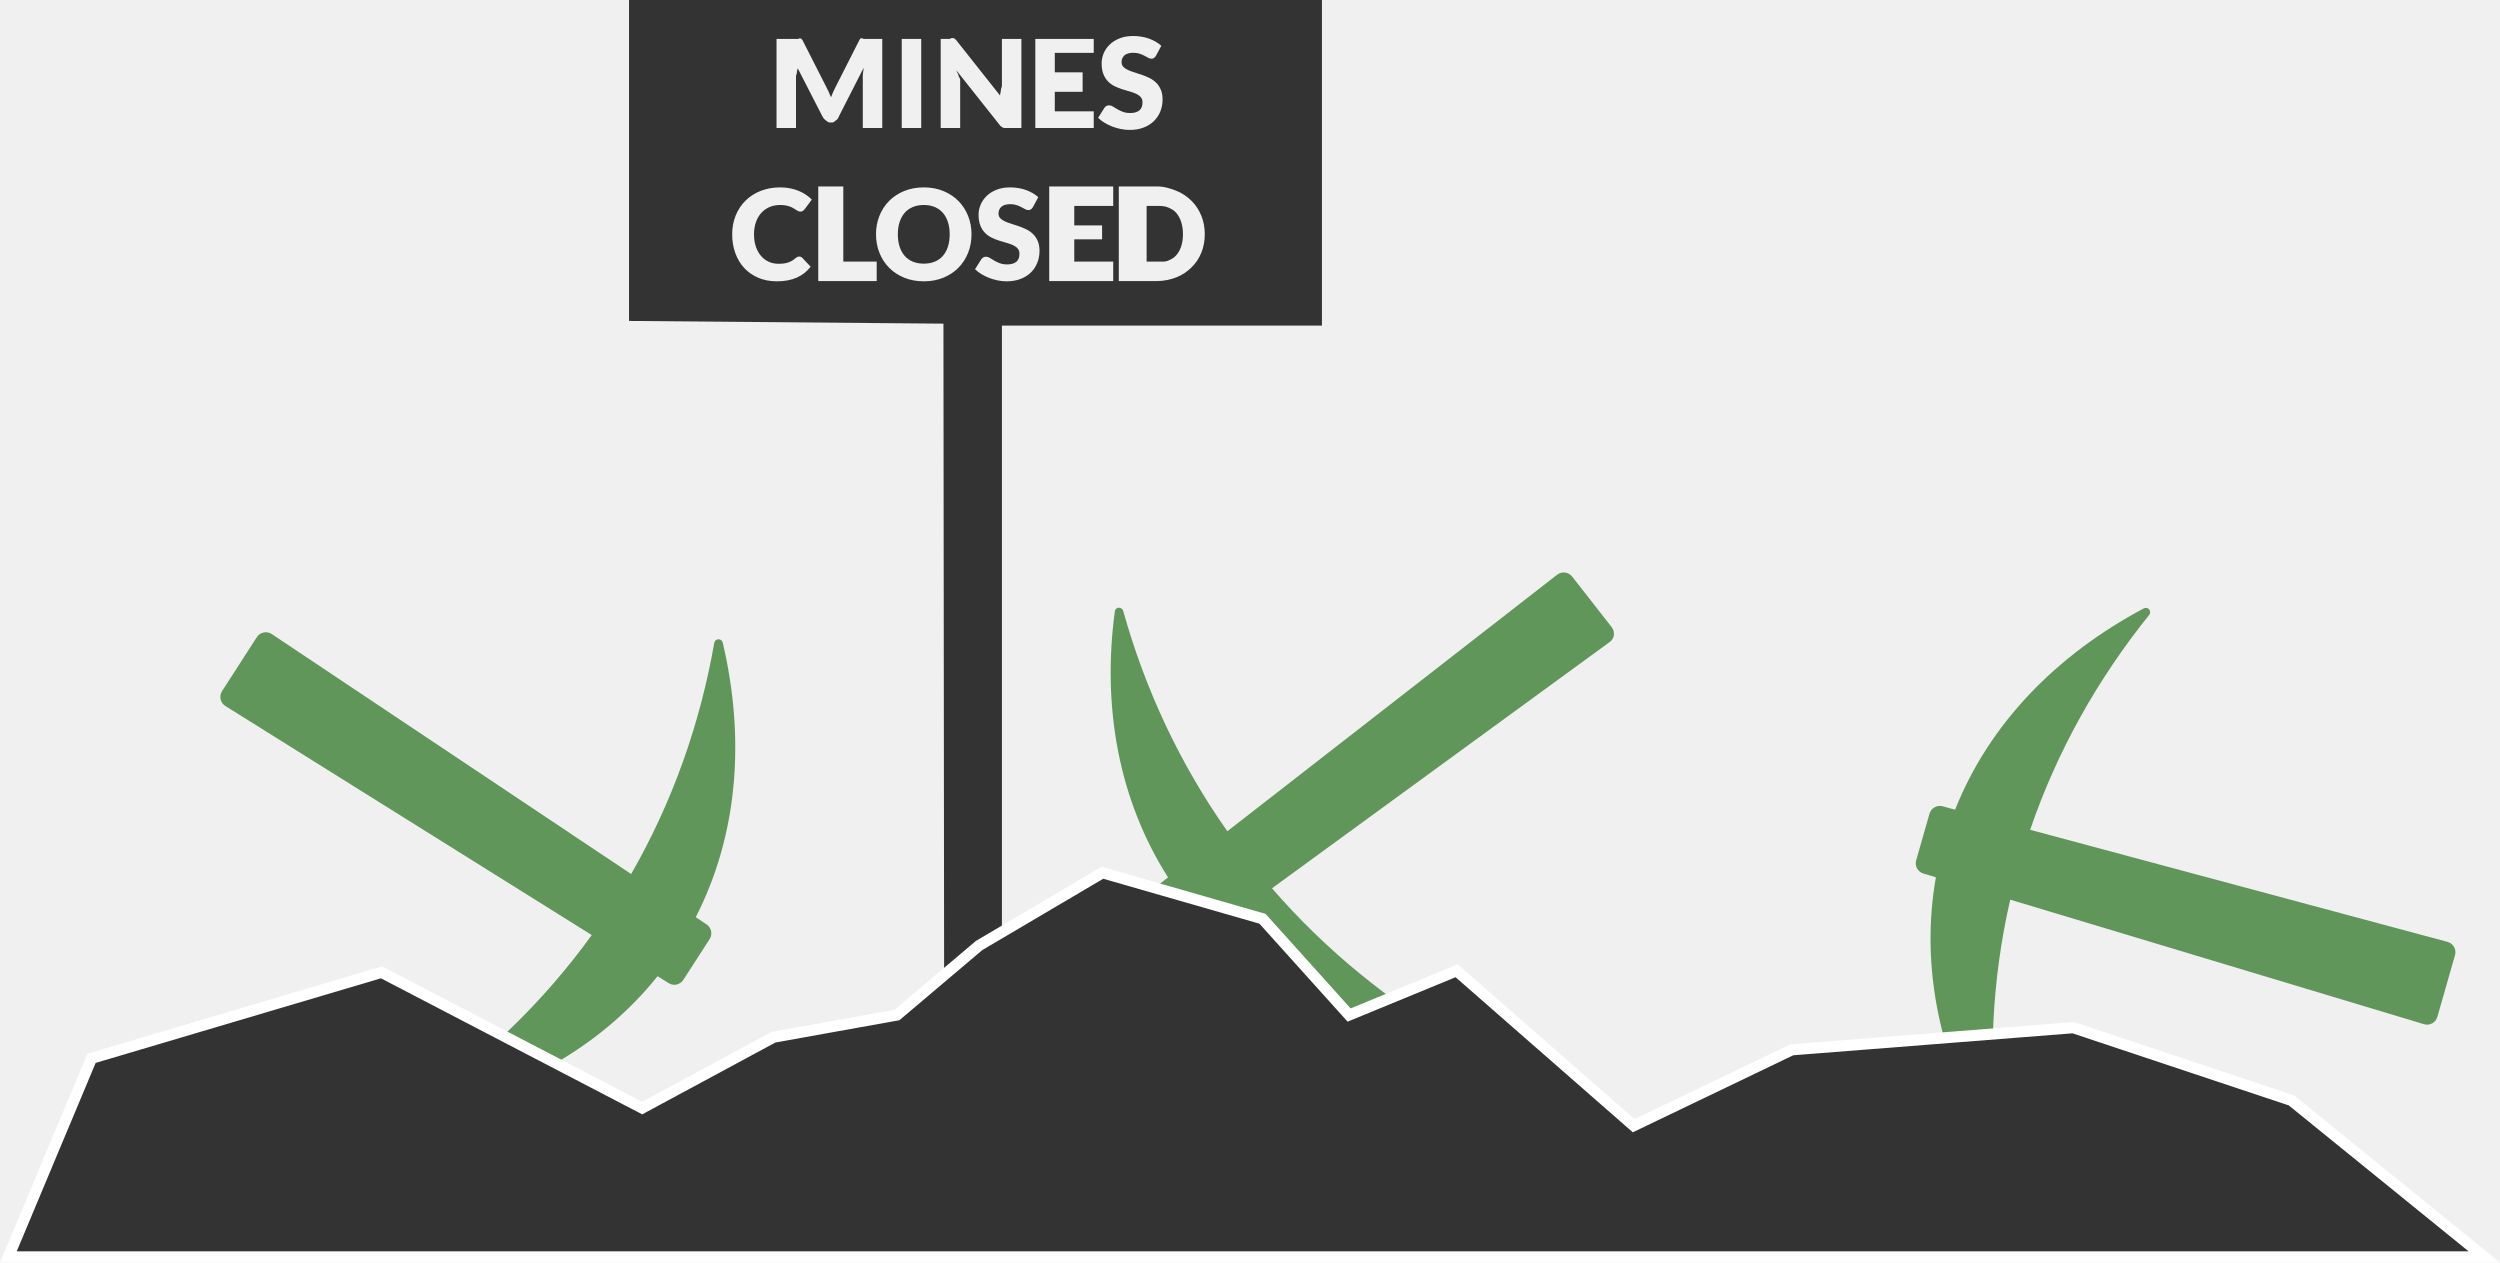
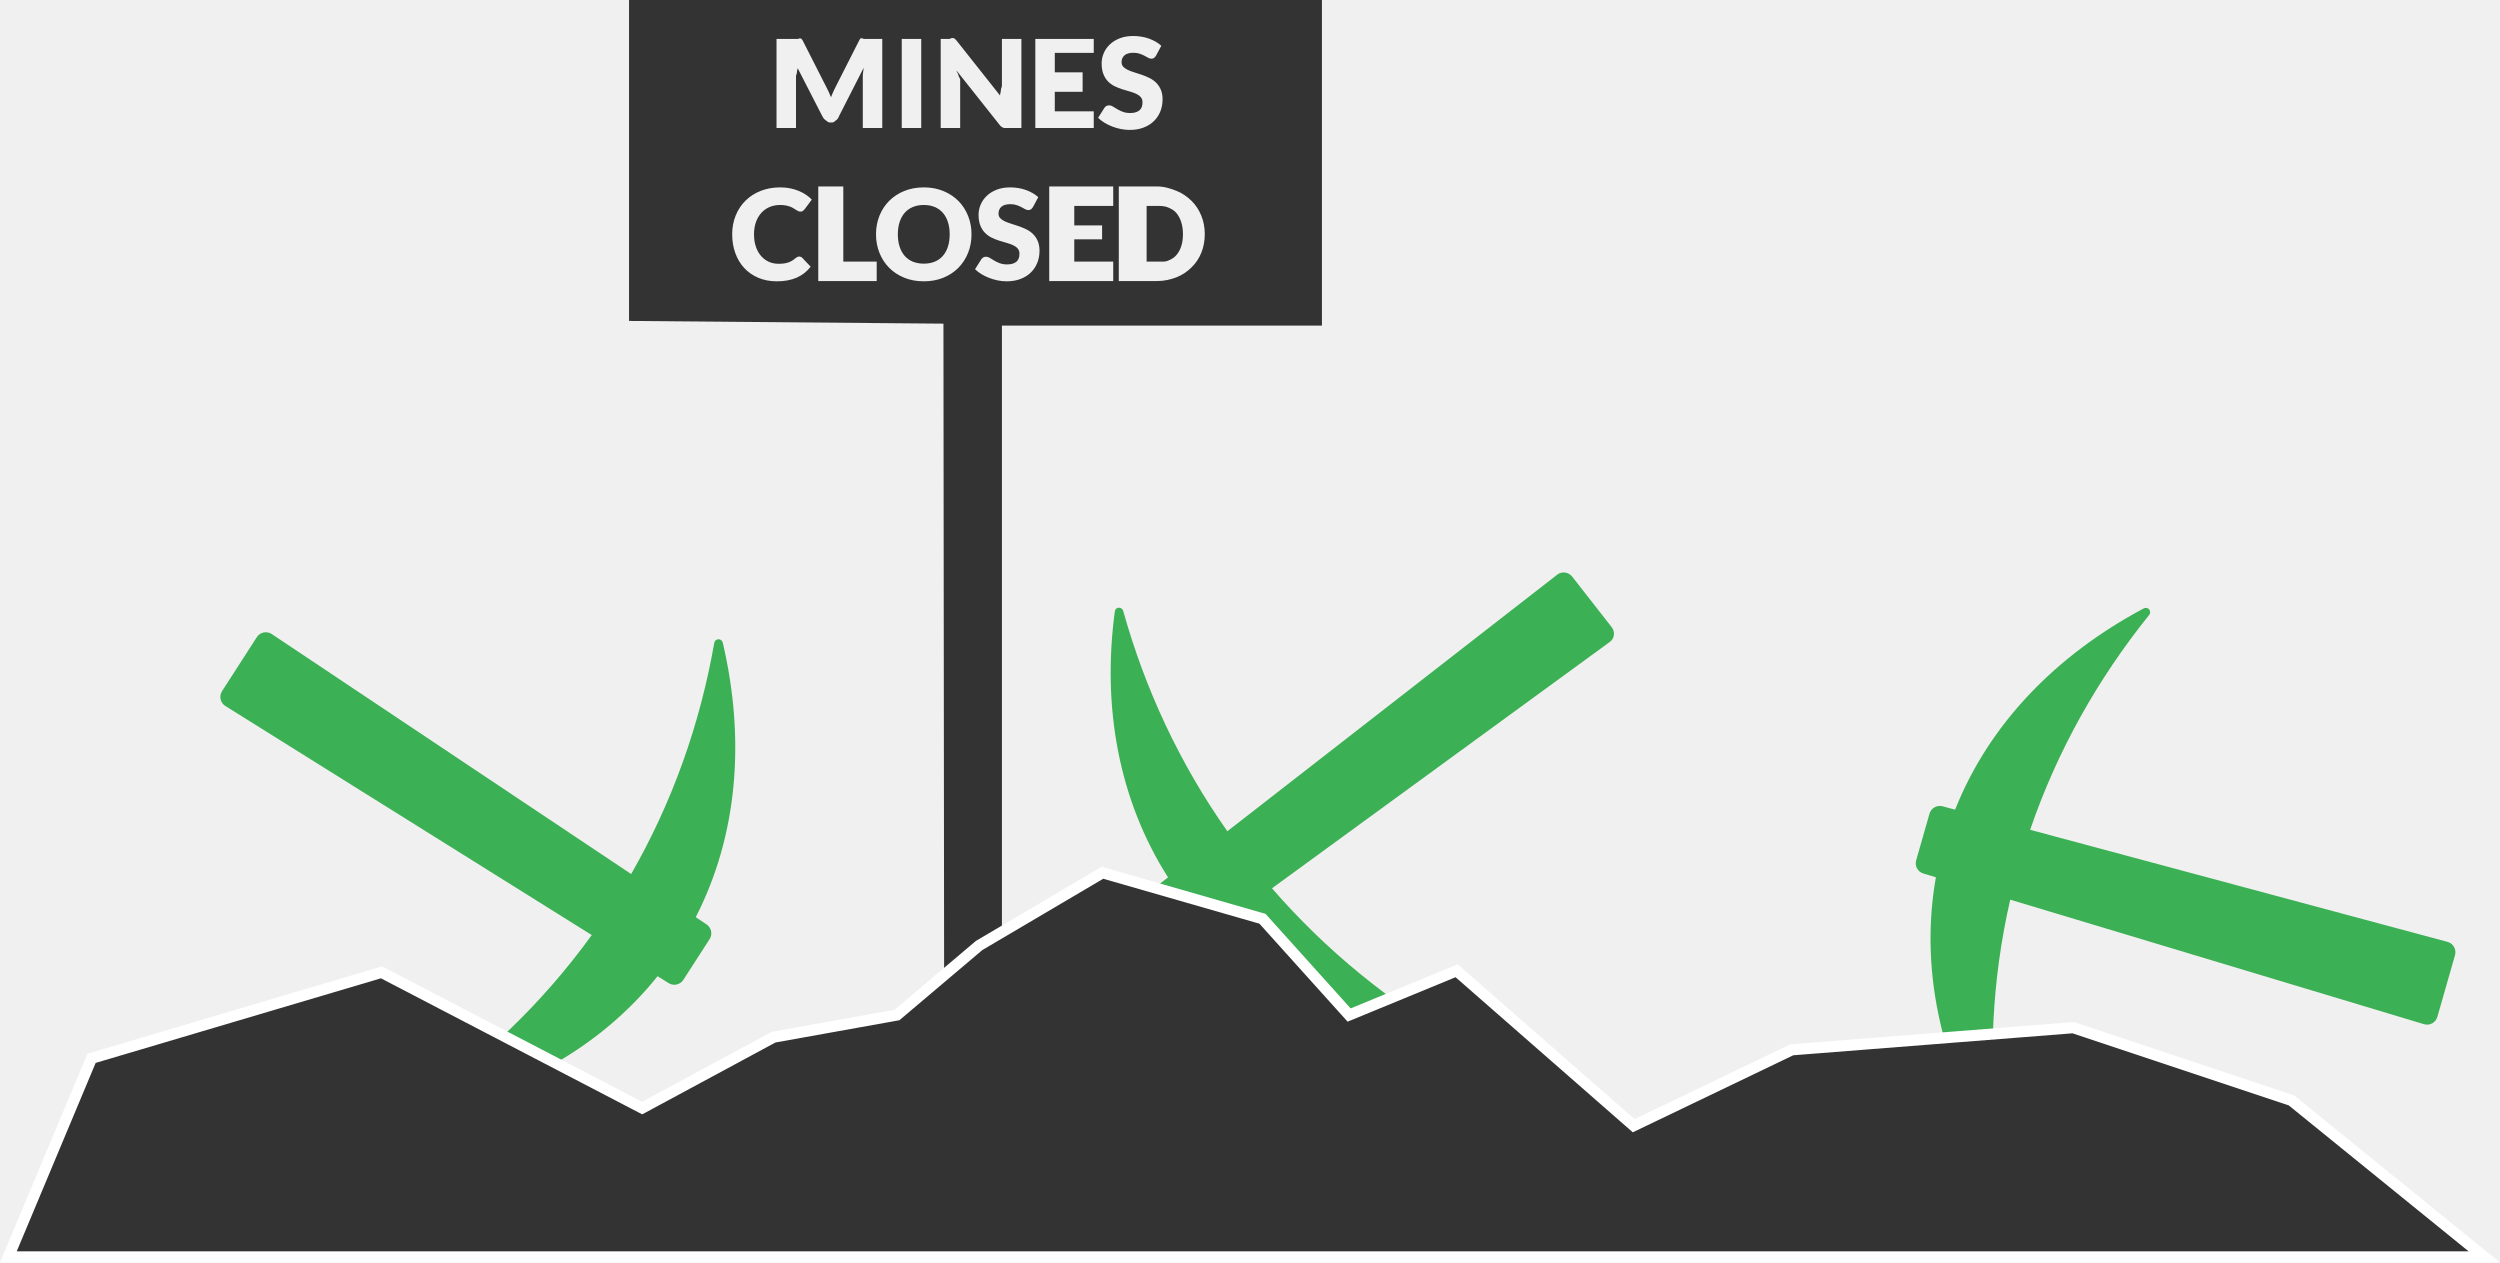
- <svg xmlns="http://www.w3.org/2000/svg" version="1.1" baseProfile="tiny" id="Layer_1" x="0px" y="0px" viewBox="0 0 898.426 453.702" xml:space="preserve">
-   <g>
-     <path fill="#333333" d="M422.657,76.444c-0.792-0.915-1.764-1.417-2.913-1.908c-1.146-0.491-2.454-0.536-3.92-0.536h-3.764v20   h3.764c1.466,0,2.773,0.174,3.92-0.317c1.149-0.49,2.121-0.983,2.913-1.897c0.794-0.915,1.404-1.925,1.826-3.24   c0.423-1.314,0.634-2.742,0.634-4.39c0-1.632-0.211-3.08-0.634-4.395C424.061,78.446,423.451,77.358,422.657,76.444z" />
-     <path fill="#333333" d="M226.06,0v115.335l112.985,0.976L339.332,393h20.729V117h115V0H226.06z M372.06,14h21v5h-14v7h10v7h-10v7   h14v6h-21V14z M338.06,14h3.114c0.333,0,0.613-0.335,0.839-0.305c0.227,0.029,0.431-0.088,0.612-0.006   c0.182,0.084,0.355,0.114,0.522,0.265c0.166,0.152,0.354,0.312,0.566,0.569L359.4,34.336c-0.06-0.634,0.315-1.262,0.284-1.859   c-0.03-0.597,0.376-1.169,0.376-1.699V14h7v32h-5.075c-0.59,0-1.089,0.074-1.497-0.109c-0.407-0.18-0.802-0.43-1.178-0.915   l-15.574-19.635c0.045,0.575,0.666,1.158,0.695,1.709c0.03,0.552,0.628,1.089,0.628,1.573V46h-7V14z M324.06,14h7v32h-7V14z    M279.06,14h6.849c0.333,0,0.624,0,0.873,0c0.249,0,0.472-0.301,0.669-0.226c0.196,0.076,0.374,0.024,0.532,0.183   c0.159,0.159,0.313,0.297,0.465,0.584l8.501,16.728c0.302,0.575,0.592,1.151,0.872,1.771c0.28,0.62,0.548,1.245,0.806,1.895   c0.256-0.665,0.528-1.317,0.816-1.945c0.287-0.627,0.582-1.239,0.884-1.83l8.478-16.702c0.151-0.288,0.306-0.511,0.464-0.67   c0.158-0.158,0.336,0.062,0.533-0.014c0.196-0.076,0.419,0.225,0.669,0.225c0.249,0,0.54,0,0.873,0h5.717v32h-7V27.332   c0-0.921,0.234-1.919,0.324-2.992l-8.656,16.979c-0.272,0.529-0.592,1.466-1.053,1.737c-0.461,0.272-0.939,0.944-1.528,0.944   h-1.042c-0.59,0-1.115-0.672-1.575-0.944c-0.462-0.271-0.828-0.939-1.1-1.469l-8.796-17.136c0.061,0.529-0.272,0.987-0.242,1.508   c0.03,0.521-0.333,0.935-0.333,1.372V46h-7V14z M271.662,88.719c0.461,1.315,1.089,2.422,1.882,3.321   c0.792,0.899,1.719,1.583,2.776,2.051c1.058,0.468,2.192,0.703,3.401,0.703c0.694,0,1.33-0.035,1.903-0.102   c0.574-0.068,1.107-0.186,1.599-0.352c0.491-0.167,0.959-0.382,1.406-0.646c0.444-0.265,0.895-0.593,1.348-0.986   c0.181-0.151,0.377-0.276,0.589-0.374c0.212-0.098,0.431-0.147,0.658-0.147c0.182,0,0.363,0.034,0.544,0.102   c0.181,0.068,0.355,0.185,0.521,0.351l3.038,3.196c-1.331,1.738-2.996,3.049-4.999,3.933c-2.002,0.884-4.371,1.327-7.106,1.327   c-2.509,0-4.757-0.427-6.744-1.281c-1.987-0.853-3.672-2.032-5.055-3.536c-1.383-1.504-2.445-3.288-3.186-5.35   c-0.74-2.063-1.11-4.304-1.11-6.722c0-2.463,0.422-4.727,1.27-6.79c0.846-2.063,2.029-3.842,3.547-5.338   c1.52-1.497,3.336-2.66,5.452-3.491c2.115-0.832,4.451-1.248,7.005-1.248c1.238,0,2.406,0.11,3.502,0.329   c1.095,0.219,2.12,0.522,3.071,0.906c0.952,0.386,1.829,0.848,2.629,1.384c0.802,0.537,1.511,1.13,2.131,1.779l-2.584,3.468   c-0.166,0.212-0.363,0.404-0.589,0.578c-0.227,0.174-0.543,0.261-0.952,0.261c-0.272,0-0.53-0.061-0.771-0.182   c-0.242-0.121-0.499-0.269-0.771-0.442c-0.271-0.173-0.57-0.363-0.895-0.566c-0.325-0.205-0.71-0.393-1.156-0.567   c-0.446-0.173-0.967-0.321-1.563-0.441c-0.598-0.121-1.296-0.182-2.098-0.182c-1.39,0-2.66,0.247-3.808,0.737   c-1.149,0.492-2.135,1.194-2.958,2.108c-0.824,0.915-1.467,2.021-1.928,3.321c-0.461,1.3-0.691,2.758-0.691,4.375   C270.97,85.9,271.201,87.404,271.662,88.719z M315.06,101h-21V67h9v27h12V101z M347.897,90.873   c-0.823,2.056-1.983,3.842-3.479,5.361c-1.497,1.519-3.299,2.709-5.407,3.571c-2.108,0.861-4.447,1.292-7.016,1.292   s-4.912-0.431-7.028-1.292c-2.116-0.862-3.924-2.052-5.429-3.571c-1.503-1.519-2.667-3.305-3.49-5.361   c-0.825-2.055-1.236-4.276-1.236-6.665c0-2.388,0.412-4.609,1.236-6.665c0.823-2.055,1.987-3.838,3.49-5.35   c1.505-1.511,3.313-2.698,5.429-3.559c2.116-0.861,4.459-1.292,7.028-1.292s4.908,0.436,7.016,1.304   c2.108,0.869,3.911,2.059,5.407,3.57c1.496,1.512,2.656,3.295,3.479,5.35c0.824,2.056,1.236,4.27,1.236,6.642   C349.133,86.596,348.722,88.818,347.897,90.873z M372.776,94.432c-0.53,1.33-1.297,2.49-2.302,3.479   c-1.004,0.991-2.244,1.769-3.717,2.335c-1.474,0.567-3.147,0.851-5.021,0.851c-1.027,0-2.074-0.106-3.139-0.318   c-1.066-0.211-2.098-0.51-3.095-0.895c-0.997-0.386-1.934-0.843-2.81-1.372s-1.64-1.118-2.29-1.768l2.267-3.582   c0.167-0.272,0.4-0.491,0.703-0.657c0.302-0.167,0.627-0.25,0.975-0.25c0.454,0,0.911,0.145,1.371,0.431   c0.461,0.287,0.982,0.604,1.565,0.952c0.582,0.348,1.25,0.666,2.006,0.952c0.755,0.288,1.646,0.431,2.675,0.431   c1.39,0,2.47-0.306,3.242-0.917c0.771-0.613,1.155-1.583,1.155-2.913c0-0.771-0.211-1.397-0.634-1.882   c-0.423-0.483-0.979-0.884-1.666-1.201c-0.688-0.317-1.47-0.597-2.347-0.839c-0.876-0.241-1.776-0.51-2.697-0.804   c-0.922-0.295-1.821-0.658-2.698-1.088c-0.877-0.431-1.658-0.998-2.347-1.701c-0.688-0.702-1.242-1.579-1.666-2.629   c-0.423-1.05-0.635-2.346-0.635-3.888c0-1.239,0.25-2.448,0.748-3.627s1.231-2.229,2.199-3.151   c0.967-0.921,2.154-1.658,3.559-2.209c1.406-0.553,3.016-0.829,4.829-0.829c1.013,0,2,0.08,2.958,0.238   c0.959,0.159,1.87,0.393,2.732,0.703c0.861,0.31,1.666,0.68,2.415,1.11c0.747,0.431,1.416,0.918,2.006,1.462l-1.905,3.559   c-0.226,0.363-0.464,0.634-0.714,0.816c-0.249,0.181-0.57,0.271-0.962,0.271c-0.348,0-0.723-0.109-1.123-0.329   c-0.4-0.218-0.853-0.464-1.36-0.736s-1.085-0.517-1.734-0.736c-0.65-0.219-1.39-0.329-2.222-0.329   c-1.435,0-2.504,0.306-3.208,0.917c-0.701,0.612-1.053,1.44-1.053,2.482c0,0.665,0.211,1.217,0.634,1.655s0.978,0.816,1.666,1.134   c0.688,0.317,1.474,0.608,2.358,0.873c0.884,0.265,1.787,0.559,2.709,0.884c0.921,0.325,1.825,0.707,2.709,1.145   c0.884,0.438,1.669,0.997,2.357,1.678c0.687,0.679,1.243,1.507,1.666,2.482c0.423,0.975,0.635,2.15,0.635,3.524   C373.569,91.674,373.304,93.102,372.776,94.432z M400.06,74h-14v7h10v5h-10v8h14v7h-23V67h23V74z M399.728,45.479   c-0.998-0.385-1.935-0.843-2.812-1.372c-0.876-0.529-1.64-1.118-2.289-1.768l2.267-3.582c0.166-0.272,0.399-0.491,0.702-0.657   c0.303-0.167,0.627-0.25,0.976-0.25c0.453,0,0.91,0.144,1.371,0.43c0.461,0.288,0.982,0.604,1.564,0.952   c0.582,0.348,1.251,0.666,2.006,0.952c0.756,0.287,1.647,0.431,2.676,0.431c1.39,0,2.471-0.306,3.24-0.918   c0.771-0.612,1.156-1.583,1.156-2.913c0-0.771-0.211-1.398-0.634-1.882c-0.424-0.484-0.979-0.884-1.666-1.201   c-0.688-0.317-1.47-0.597-2.347-0.839c-0.877-0.241-1.775-0.51-2.697-0.805c-0.923-0.295-1.821-0.658-2.698-1.088   s-1.658-0.997-2.347-1.7c-0.688-0.703-1.242-1.579-1.666-2.63c-0.423-1.05-0.634-2.346-0.634-3.887   c0-1.239,0.249-2.448,0.747-3.627c0.499-1.179,1.232-2.229,2.199-3.151c0.968-0.921,2.154-1.658,3.559-2.209   c1.405-0.552,3.016-0.828,4.829-0.828c1.012,0,1.998,0.079,2.958,0.237c0.96,0.16,1.87,0.393,2.732,0.704   c0.862,0.31,1.666,0.679,2.414,1.11c0.747,0.431,1.416,0.919,2.006,1.462l-1.905,3.559c-0.225,0.363-0.463,0.635-0.714,0.816   c-0.248,0.181-0.57,0.271-0.963,0.271c-0.348,0-0.722-0.109-1.121-0.328c-0.401-0.219-0.854-0.464-1.36-0.737   c-0.507-0.272-1.085-0.517-1.734-0.737c-0.649-0.219-1.391-0.329-2.222-0.329c-1.437,0-2.506,0.306-3.208,0.918   s-1.054,1.439-1.054,2.482c0,0.666,0.211,1.217,0.635,1.655c0.423,0.438,0.978,0.816,1.666,1.134   c0.688,0.316,1.474,0.608,2.357,0.873c0.885,0.265,1.787,0.559,2.709,0.884s1.825,0.707,2.709,1.145   c0.885,0.438,1.67,0.997,2.356,1.677c0.688,0.68,1.243,1.508,1.666,2.482c0.424,0.975,0.638,2.15,0.638,3.525   c0,1.527-0.266,2.955-0.795,4.285c-0.529,1.33-1.297,2.49-2.301,3.479c-1.005,0.991-2.245,1.768-3.718,2.335   c-1.474,0.567-3.147,0.85-5.021,0.85c-1.027,0-2.074-0.106-3.14-0.317S400.725,45.863,399.728,45.479z M431.724,90.815   c-0.822,2.018-1.981,3.764-3.48,5.237c-1.495,1.473-3.298,2.756-5.403,3.579c-2.108,0.825-4.447,1.369-7.017,1.369H402.06V67   h13.764c2.569,0,4.908,0.768,7.017,1.6c2.105,0.831,3.908,2.155,5.403,3.621c1.499,1.466,2.658,3.296,3.48,5.314   c0.824,2.017,1.236,4.256,1.236,6.629C432.96,86.552,432.548,88.798,431.724,90.815z" />
-     <path fill="#333333" d="M338.83,76.478c-0.793-0.907-1.765-1.602-2.912-2.085c-1.149-0.484-2.457-0.726-3.922-0.726   c-1.481,0-2.8,0.242-3.957,0.726c-1.155,0.483-2.13,1.179-2.923,2.085s-1.402,2.014-1.825,3.321   c-0.423,1.307-0.634,2.776-0.634,4.409c0,1.647,0.211,3.125,0.634,4.431c0.423,1.307,1.032,2.415,1.825,3.321   c0.793,0.907,1.768,1.599,2.923,2.074c1.157,0.477,2.475,0.715,3.957,0.715c1.466,0,2.773-0.238,3.922-0.715   c1.147-0.476,2.119-1.167,2.912-2.074c0.793-0.906,1.401-2.014,1.825-3.321c0.423-1.306,0.635-2.784,0.635-4.431   c0-1.632-0.212-3.102-0.635-4.409C340.231,78.492,339.623,77.385,338.83,76.478z" />
+ <svg xmlns="http://www.w3.org/2000/svg" version="1.1" id="Layer_1" x="0px" y="0px" viewBox="0 0 898.426 453.702" xml:space="preserve" width="100%" height="100%">
+   <defs id="defs57">
+     <clipPath id="_clip1">
+       <rect id="icon-only" x="0" y="0" width="1024" height="1024" />
+     </clipPath>
+   </defs>
+   <g id="g3">
+     <path fill="#333333" d="M422.657,76.444c-0.792-0.915-1.764-1.417-2.913-1.908c-1.146-0.491-2.454-0.536-3.92-0.536h-3.764v20   h3.764c1.466,0,2.773,0.174,3.92-0.317c1.149-0.49,2.121-0.983,2.913-1.897c0.794-0.915,1.404-1.925,1.826-3.24   c0.423-1.314,0.634-2.742,0.634-4.39c0-1.632-0.211-3.08-0.634-4.395C424.061,78.446,423.451,77.358,422.657,76.444z" id="path5" />
+     <path fill="#333333" d="M226.06,0v115.335l112.985,0.976L339.332,393h20.729V117h115V0H226.06z M372.06,14h21v5h-14v7h10v7h-10v7   h14v6h-21V14z M338.06,14h3.114c0.333,0,0.613-0.335,0.839-0.305c0.227,0.029,0.431-0.088,0.612-0.006   c0.182,0.084,0.355,0.114,0.522,0.265c0.166,0.152,0.354,0.312,0.566,0.569L359.4,34.336c-0.06-0.634,0.315-1.262,0.284-1.859   c-0.03-0.597,0.376-1.169,0.376-1.699V14h7v32h-5.075c-0.59,0-1.089,0.074-1.497-0.109c-0.407-0.18-0.802-0.43-1.178-0.915   l-15.574-19.635c0.045,0.575,0.666,1.158,0.695,1.709c0.03,0.552,0.628,1.089,0.628,1.573V46h-7V14z M324.06,14h7v32h-7V14z    M279.06,14h6.849c0.333,0,0.624,0,0.873,0c0.249,0,0.472-0.301,0.669-0.226c0.196,0.076,0.374,0.024,0.532,0.183   c0.159,0.159,0.313,0.297,0.465,0.584l8.501,16.728c0.302,0.575,0.592,1.151,0.872,1.771c0.28,0.62,0.548,1.245,0.806,1.895   c0.256-0.665,0.528-1.317,0.816-1.945c0.287-0.627,0.582-1.239,0.884-1.83l8.478-16.702c0.151-0.288,0.306-0.511,0.464-0.67   c0.158-0.158,0.336,0.062,0.533-0.014c0.196-0.076,0.419,0.225,0.669,0.225c0.249,0,0.54,0,0.873,0h5.717v32h-7V27.332   c0-0.921,0.234-1.919,0.324-2.992l-8.656,16.979c-0.272,0.529-0.592,1.466-1.053,1.737c-0.461,0.272-0.939,0.944-1.528,0.944   h-1.042c-0.59,0-1.115-0.672-1.575-0.944c-0.462-0.271-0.828-0.939-1.1-1.469l-8.796-17.136c0.061,0.529-0.272,0.987-0.242,1.508   c0.03,0.521-0.333,0.935-0.333,1.372V46h-7V14z M271.662,88.719c0.461,1.315,1.089,2.422,1.882,3.321   c0.792,0.899,1.719,1.583,2.776,2.051c1.058,0.468,2.192,0.703,3.401,0.703c0.694,0,1.33-0.035,1.903-0.102   c0.574-0.068,1.107-0.186,1.599-0.352c0.491-0.167,0.959-0.382,1.406-0.646c0.444-0.265,0.895-0.593,1.348-0.986   c0.181-0.151,0.377-0.276,0.589-0.374c0.212-0.098,0.431-0.147,0.658-0.147c0.182,0,0.363,0.034,0.544,0.102   c0.181,0.068,0.355,0.185,0.521,0.351l3.038,3.196c-1.331,1.738-2.996,3.049-4.999,3.933c-2.002,0.884-4.371,1.327-7.106,1.327   c-2.509,0-4.757-0.427-6.744-1.281c-1.987-0.853-3.672-2.032-5.055-3.536c-1.383-1.504-2.445-3.288-3.186-5.35   c-0.74-2.063-1.11-4.304-1.11-6.722c0-2.463,0.422-4.727,1.27-6.79c0.846-2.063,2.029-3.842,3.547-5.338   c1.52-1.497,3.336-2.66,5.452-3.491c2.115-0.832,4.451-1.248,7.005-1.248c1.238,0,2.406,0.11,3.502,0.329   c1.095,0.219,2.12,0.522,3.071,0.906c0.952,0.386,1.829,0.848,2.629,1.384c0.802,0.537,1.511,1.13,2.131,1.779l-2.584,3.468   c-0.166,0.212-0.363,0.404-0.589,0.578c-0.227,0.174-0.543,0.261-0.952,0.261c-0.272,0-0.53-0.061-0.771-0.182   c-0.242-0.121-0.499-0.269-0.771-0.442c-0.271-0.173-0.57-0.363-0.895-0.566c-0.325-0.205-0.71-0.393-1.156-0.567   c-0.446-0.173-0.967-0.321-1.563-0.441c-0.598-0.121-1.296-0.182-2.098-0.182c-1.39,0-2.66,0.247-3.808,0.737   c-1.149,0.492-2.135,1.194-2.958,2.108c-0.824,0.915-1.467,2.021-1.928,3.321c-0.461,1.3-0.691,2.758-0.691,4.375   C270.97,85.9,271.201,87.404,271.662,88.719z M315.06,101h-21V67h9v27h12V101z M347.897,90.873   c-0.823,2.056-1.983,3.842-3.479,5.361c-1.497,1.519-3.299,2.709-5.407,3.571c-2.108,0.861-4.447,1.292-7.016,1.292   s-4.912-0.431-7.028-1.292c-2.116-0.862-3.924-2.052-5.429-3.571c-1.503-1.519-2.667-3.305-3.49-5.361   c-0.825-2.055-1.236-4.276-1.236-6.665c0-2.388,0.412-4.609,1.236-6.665c0.823-2.055,1.987-3.838,3.49-5.35   c1.505-1.511,3.313-2.698,5.429-3.559c2.116-0.861,4.459-1.292,7.028-1.292s4.908,0.436,7.016,1.304   c2.108,0.869,3.911,2.059,5.407,3.57c1.496,1.512,2.656,3.295,3.479,5.35c0.824,2.056,1.236,4.27,1.236,6.642   C349.133,86.596,348.722,88.818,347.897,90.873z M372.776,94.432c-0.53,1.33-1.297,2.49-2.302,3.479   c-1.004,0.991-2.244,1.769-3.717,2.335c-1.474,0.567-3.147,0.851-5.021,0.851c-1.027,0-2.074-0.106-3.139-0.318   c-1.066-0.211-2.098-0.51-3.095-0.895c-0.997-0.386-1.934-0.843-2.81-1.372s-1.64-1.118-2.29-1.768l2.267-3.582   c0.167-0.272,0.4-0.491,0.703-0.657c0.302-0.167,0.627-0.25,0.975-0.25c0.454,0,0.911,0.145,1.371,0.431   c0.461,0.287,0.982,0.604,1.565,0.952c0.582,0.348,1.25,0.666,2.006,0.952c0.755,0.288,1.646,0.431,2.675,0.431   c1.39,0,2.47-0.306,3.242-0.917c0.771-0.613,1.155-1.583,1.155-2.913c0-0.771-0.211-1.397-0.634-1.882   c-0.423-0.483-0.979-0.884-1.666-1.201c-0.688-0.317-1.47-0.597-2.347-0.839c-0.876-0.241-1.776-0.51-2.697-0.804   c-0.922-0.295-1.821-0.658-2.698-1.088c-0.877-0.431-1.658-0.998-2.347-1.701c-0.688-0.702-1.242-1.579-1.666-2.629   c-0.423-1.05-0.635-2.346-0.635-3.888c0-1.239,0.25-2.448,0.748-3.627s1.231-2.229,2.199-3.151   c0.967-0.921,2.154-1.658,3.559-2.209c1.406-0.553,3.016-0.829,4.829-0.829c1.013,0,2,0.08,2.958,0.238   c0.959,0.159,1.87,0.393,2.732,0.703c0.861,0.31,1.666,0.68,2.415,1.11c0.747,0.431,1.416,0.918,2.006,1.462l-1.905,3.559   c-0.226,0.363-0.464,0.634-0.714,0.816c-0.249,0.181-0.57,0.271-0.962,0.271c-0.348,0-0.723-0.109-1.123-0.329   c-0.4-0.218-0.853-0.464-1.36-0.736s-1.085-0.517-1.734-0.736c-0.65-0.219-1.39-0.329-2.222-0.329   c-1.435,0-2.504,0.306-3.208,0.917c-0.701,0.612-1.053,1.44-1.053,2.482c0,0.665,0.211,1.217,0.634,1.655s0.978,0.816,1.666,1.134   c0.688,0.317,1.474,0.608,2.358,0.873c0.884,0.265,1.787,0.559,2.709,0.884c0.921,0.325,1.825,0.707,2.709,1.145   c0.884,0.438,1.669,0.997,2.357,1.678c0.687,0.679,1.243,1.507,1.666,2.482c0.423,0.975,0.635,2.15,0.635,3.524   C373.569,91.674,373.304,93.102,372.776,94.432z M400.06,74h-14v7h10v5h-10v8h14v7h-23V67h23V74z M399.728,45.479   c-0.998-0.385-1.935-0.843-2.812-1.372c-0.876-0.529-1.64-1.118-2.289-1.768l2.267-3.582c0.166-0.272,0.399-0.491,0.702-0.657   c0.303-0.167,0.627-0.25,0.976-0.25c0.453,0,0.91,0.144,1.371,0.43c0.461,0.288,0.982,0.604,1.564,0.952   c0.582,0.348,1.251,0.666,2.006,0.952c0.756,0.287,1.647,0.431,2.676,0.431c1.39,0,2.471-0.306,3.24-0.918   c0.771-0.612,1.156-1.583,1.156-2.913c0-0.771-0.211-1.398-0.634-1.882c-0.424-0.484-0.979-0.884-1.666-1.201   c-0.688-0.317-1.47-0.597-2.347-0.839c-0.877-0.241-1.775-0.51-2.697-0.805c-0.923-0.295-1.821-0.658-2.698-1.088   s-1.658-0.997-2.347-1.7c-0.688-0.703-1.242-1.579-1.666-2.63c-0.423-1.05-0.634-2.346-0.634-3.887   c0-1.239,0.249-2.448,0.747-3.627c0.499-1.179,1.232-2.229,2.199-3.151c0.968-0.921,2.154-1.658,3.559-2.209   c1.405-0.552,3.016-0.828,4.829-0.828c1.012,0,1.998,0.079,2.958,0.237c0.96,0.16,1.87,0.393,2.732,0.704   c0.862,0.31,1.666,0.679,2.414,1.11c0.747,0.431,1.416,0.919,2.006,1.462l-1.905,3.559c-0.225,0.363-0.463,0.635-0.714,0.816   c-0.248,0.181-0.57,0.271-0.963,0.271c-0.348,0-0.722-0.109-1.121-0.328c-0.401-0.219-0.854-0.464-1.36-0.737   c-0.507-0.272-1.085-0.517-1.734-0.737c-0.649-0.219-1.391-0.329-2.222-0.329c-1.437,0-2.506,0.306-3.208,0.918   s-1.054,1.439-1.054,2.482c0,0.666,0.211,1.217,0.635,1.655c0.423,0.438,0.978,0.816,1.666,1.134   c0.688,0.316,1.474,0.608,2.357,0.873c0.885,0.265,1.787,0.559,2.709,0.884s1.825,0.707,2.709,1.145   c0.885,0.438,1.67,0.997,2.356,1.677c0.688,0.68,1.243,1.508,1.666,2.482c0.424,0.975,0.638,2.15,0.638,3.525   c0,1.527-0.266,2.955-0.795,4.285c-0.529,1.33-1.297,2.49-2.301,3.479c-1.005,0.991-2.245,1.768-3.718,2.335   c-1.474,0.567-3.147,0.85-5.021,0.85c-1.027,0-2.074-0.106-3.14-0.317S400.725,45.863,399.728,45.479z M431.724,90.815   c-0.822,2.018-1.981,3.764-3.48,5.237c-1.495,1.473-3.298,2.756-5.403,3.579c-2.108,0.825-4.447,1.369-7.017,1.369H402.06V67   h13.764c2.569,0,4.908,0.768,7.017,1.6c2.105,0.831,3.908,2.155,5.403,3.621c1.499,1.466,2.658,3.296,3.48,5.314   c0.824,2.017,1.236,4.256,1.236,6.629C432.96,86.552,432.548,88.798,431.724,90.815z" id="path7" />
+     <path fill="#333333" d="M338.83,76.478c-0.793-0.907-1.765-1.602-2.912-2.085c-1.149-0.484-2.457-0.726-3.922-0.726   c-1.481,0-2.8,0.242-3.957,0.726c-1.155,0.483-2.13,1.179-2.923,2.085s-1.402,2.014-1.825,3.321   c-0.423,1.307-0.634,2.776-0.634,4.409c0,1.647,0.211,3.125,0.634,4.431c0.423,1.307,1.032,2.415,1.825,3.321   c0.793,0.907,1.768,1.599,2.923,2.074c1.157,0.477,2.475,0.715,3.957,0.715c1.466,0,2.773-0.238,3.922-0.715   c1.147-0.476,2.119-1.167,2.912-2.074c0.793-0.906,1.401-2.014,1.825-3.321c0.423-1.306,0.635-2.784,0.635-4.431   c0-1.632-0.212-3.102-0.635-4.409C340.231,78.492,339.623,77.385,338.83,76.478z" id="path9" />
  </g>
-   <g>
-     <path fill="#60965A" d="M578.58,230.648l-121.462,88.579c19.466,22.442,42.388,41.027,67.932,55.739   c0.64,0.368,0.943,1.122,0.728,1.805c-0.215,0.682-0.89,1.101-1.613,1.006c-34.854-4.532-66.026-18.762-88.863-42.638l-3.639,2.65   c-1.643,1.234-4.029,0.88-5.335-0.793l-10.708-13.702c-1.297-1.67-1.027-4.022,0.617-5.258l3.517-2.733   c-17.762-27.927-23.741-61.307-19.106-95.655c0.093-0.71,0.683-1.238,1.408-1.264c0.731-0.035,1.391,0.454,1.587,1.153   c7.873,28.155,20.277,54.815,37.427,79.185l118.621-92.264c1.636-1.23,4.031-0.879,5.332,0.79l14.172,18.137   C580.494,227.06,580.221,229.413,578.58,230.648z" />
+   <g id="g11" style="fill:#3cb054;fill-opacity:1">
+     <path fill="#60965A" d="M578.58,230.648l-121.462,88.579c19.466,22.442,42.388,41.027,67.932,55.739   c0.64,0.368,0.943,1.122,0.728,1.805c-0.215,0.682-0.89,1.101-1.613,1.006c-34.854-4.532-66.026-18.762-88.863-42.638l-3.639,2.65   c-1.643,1.234-4.029,0.88-5.335-0.793l-10.708-13.702c-1.297-1.67-1.027-4.022,0.617-5.258l3.517-2.733   c-17.762-27.927-23.741-61.307-19.106-95.655c0.093-0.71,0.683-1.238,1.408-1.264c0.731-0.035,1.391,0.454,1.587,1.153   c7.873,28.155,20.277,54.815,37.427,79.185l118.621-92.264c1.636-1.23,4.031-0.879,5.332,0.79l14.172,18.137   C580.494,227.06,580.221,229.413,578.58,230.648z" id="path13" style="fill:#3cb054;fill-opacity:1" />
  </g>
-   <g>
-     <path fill="#60965A" d="M871.157,368.08l-148.739-44.766c-6.658,29.006-7.972,58.487-4.441,87.769   c0.089,0.732-0.353,1.426-1.054,1.659c-0.7,0.233-1.465-0.059-1.834-0.696c-17.75-30.691-25.158-64.205-19.387-96.771l-4.454-1.343   c-2.042-0.584-3.221-2.711-2.636-4.757l4.793-16.765c0.589-2.037,2.713-3.222,4.758-2.638l4.446,1.196   c12.276-30.904,36.368-55.596,67.818-72.34c0.649-0.349,1.454-0.189,1.923,0.377c0.479,0.566,0.479,1.387,0.02,1.961   c-18.573,23.099-33.104,48.946-42.797,77.241l150.051,40.288c2.035,0.581,3.222,2.713,2.637,4.753l-6.345,22.188   C875.326,367.479,873.199,368.663,871.157,368.08z" />
+   <g id="g15" style="fill:#3cb054;fill-opacity:1">
+     <path fill="#60965A" d="M871.157,368.08l-148.739-44.766c-6.658,29.006-7.972,58.487-4.441,87.769   c0.089,0.732-0.353,1.426-1.054,1.659c-0.7,0.233-1.465-0.059-1.834-0.696c-17.75-30.691-25.158-64.205-19.387-96.771l-4.454-1.343   c-2.042-0.584-3.221-2.711-2.636-4.757l4.793-16.765c0.589-2.037,2.713-3.222,4.758-2.638l4.446,1.196   c12.276-30.904,36.368-55.596,67.818-72.34c0.649-0.349,1.454-0.189,1.923,0.377c0.479,0.566,0.479,1.387,0.02,1.961   c-18.573,23.099-33.104,48.946-42.797,77.241l150.051,40.288c2.035,0.581,3.222,2.713,2.637,4.753l-6.345,22.188   C875.326,367.479,873.199,368.663,871.157,368.08z" id="path17" style="fill:#3cb054;fill-opacity:1" />
  </g>
-   <g>
-     <path fill="#60965A" d="M79.797,248.369l12.503-19.397c1.149-1.785,3.534-2.298,5.313-1.15l129.204,86.282   c14.889-25.939,24.748-53.903,29.875-83.098c0.129-0.725,0.747-1.264,1.488-1.277c0.735-0.022,1.385,0.479,1.552,1.197   c8.138,34.687,5.451,69.081-9.698,98.683l3.832,2.556c1.786,1.152,2.296,3.531,1.151,5.316l-9.447,14.654   c-1.153,1.788-3.53,2.304-5.315,1.154l-3.944-2.466c-20.686,25.807-50.772,42.326-85.552,49.209   c-0.723,0.143-1.446-0.239-1.733-0.92c-0.286-0.681-0.057-1.47,0.554-1.886c24.347-16.646,45.651-37.066,63.074-61.193   L80.947,253.688C79.162,252.538,78.651,250.158,79.797,248.369z" />
+   <g id="g19" style="fill:#3cb054;fill-opacity:1">
+     <path fill="#60965A" d="M79.797,248.369l12.503-19.397c1.149-1.785,3.534-2.298,5.313-1.15l129.204,86.282   c14.889-25.939,24.748-53.903,29.875-83.098c0.129-0.725,0.747-1.264,1.488-1.277c0.735-0.022,1.385,0.479,1.552,1.197   c8.138,34.687,5.451,69.081-9.698,98.683l3.832,2.556c1.786,1.152,2.296,3.531,1.151,5.316l-9.447,14.654   c-1.153,1.788-3.53,2.304-5.315,1.154l-3.944-2.466c-20.686,25.807-50.772,42.326-85.552,49.209   c-0.723,0.143-1.446-0.239-1.733-0.92c-0.286-0.681-0.057-1.47,0.554-1.886c24.347-16.646,45.651-37.066,63.074-61.193   L80.947,253.688C79.162,252.538,78.651,250.158,79.797,248.369z" id="path21" style="fill:#3cb054;fill-opacity:1" />
  </g>
-   <polygon fill="#333333" stroke="#FFFFFF" stroke-width="4" stroke-miterlimit="10" points="552.279,451.702 3.006,451.702   32.899,380.33 137.097,349.429 230.782,398.203 278.015,372.727 322.333,364.771 351.878,339.771 396.196,313.636 453.7,330.18   484.833,364.772 523.469,348.863 587.105,404.546 643.923,377.272 745.06,369.318 823.469,395.454 892.788,451.702 552.279,451.702   " />
-   <g>
- </g>
-   <g>
- </g>
-   <g>
- </g>
-   <g>
- </g>
-   <g>
- </g>
-   <g>
- </g>
-   <g>
- </g>
-   <g>
- </g>
-   <g>
- </g>
-   <g>
- </g>
-   <g>
- </g>
-   <g>
- </g>
-   <g>
- </g>
-   <g>
- </g>
-   <g>
- </g>
+   <polygon fill="#333333" stroke="#FFFFFF" stroke-width="4" stroke-miterlimit="10" points="552.279,451.702 3.006,451.702   32.899,380.33 137.097,349.429 230.782,398.203 278.015,372.727 322.333,364.771 351.878,339.771 396.196,313.636 453.7,330.18   484.833,364.772 523.469,348.863 587.105,404.546 643.923,377.272 745.06,369.318 823.469,395.454 892.788,451.702 552.279,451.702   " id="polygon23" />
+   <g id="g25" />
+   <g id="g27" />
+   <g id="g29" />
+   <g id="g31" />
+   <g id="g33" />
+   <g id="g35" />
+   <g id="g37" />
+   <g id="g39" />
+   <g id="g41" />
+   <g id="g43" />
+   <g id="g45" />
+   <g id="g47" />
+   <g id="g49" />
+   <g id="g51" />
+   <g id="g53" />
</svg>
